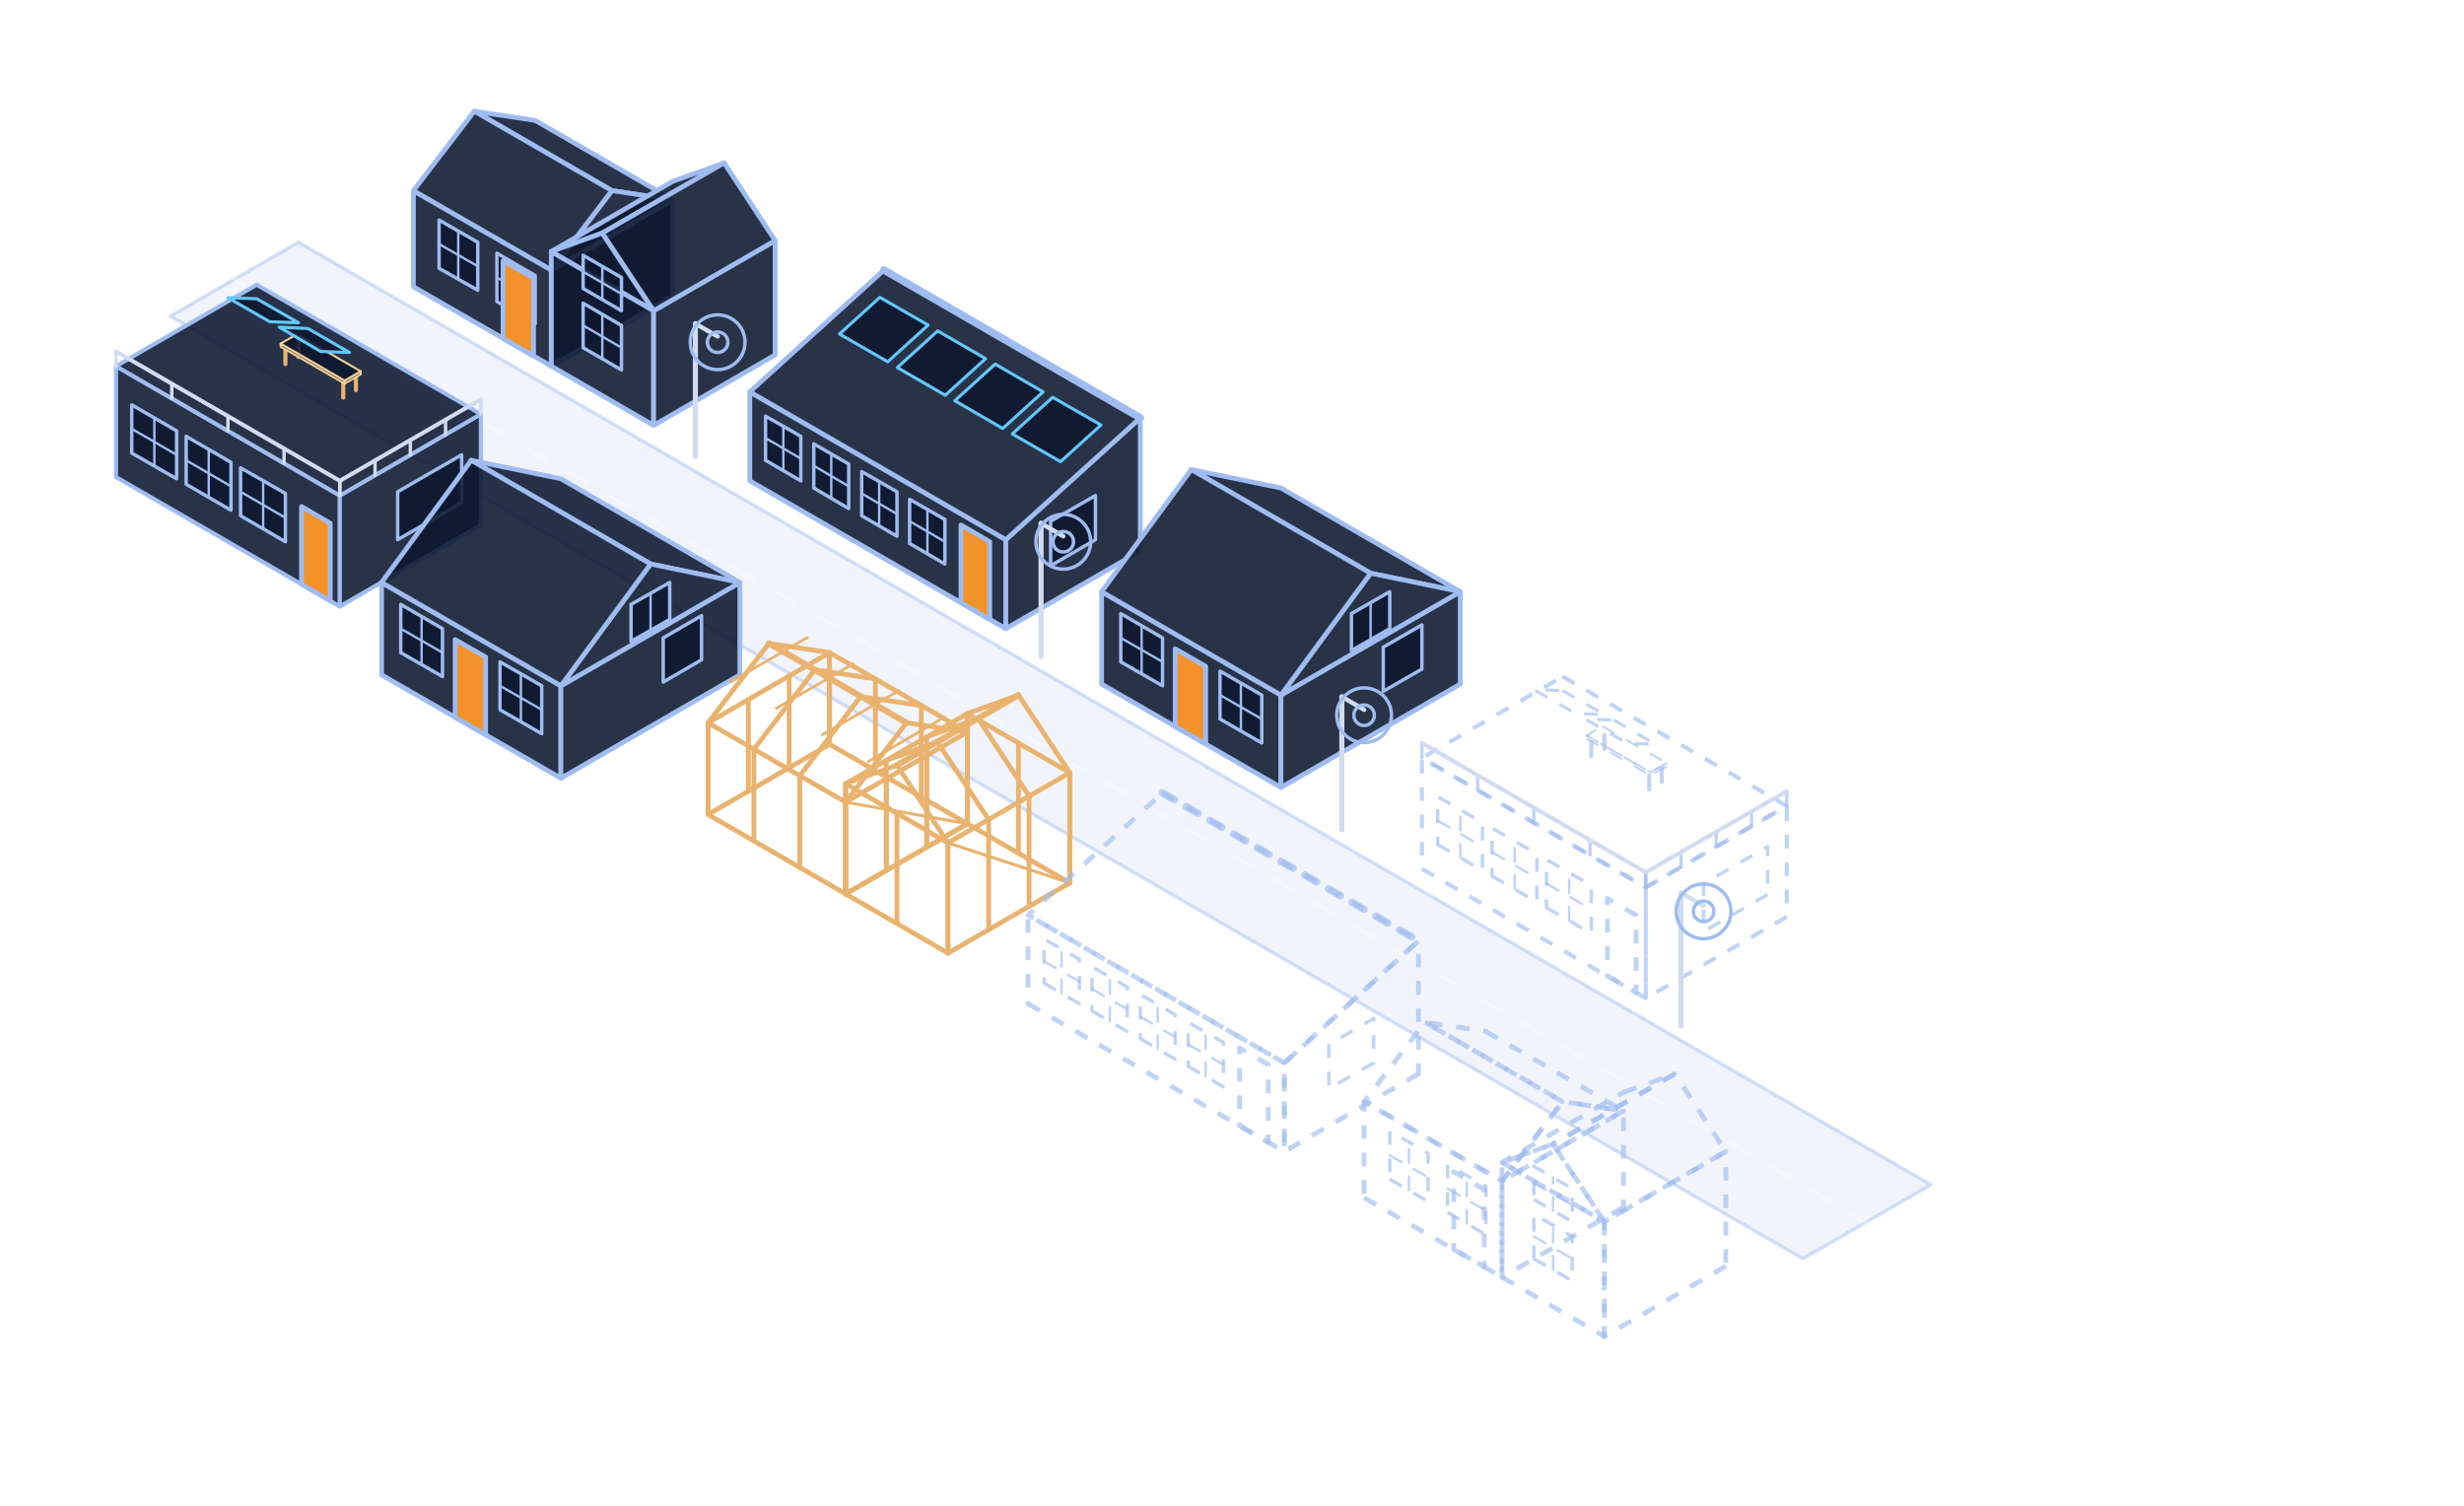
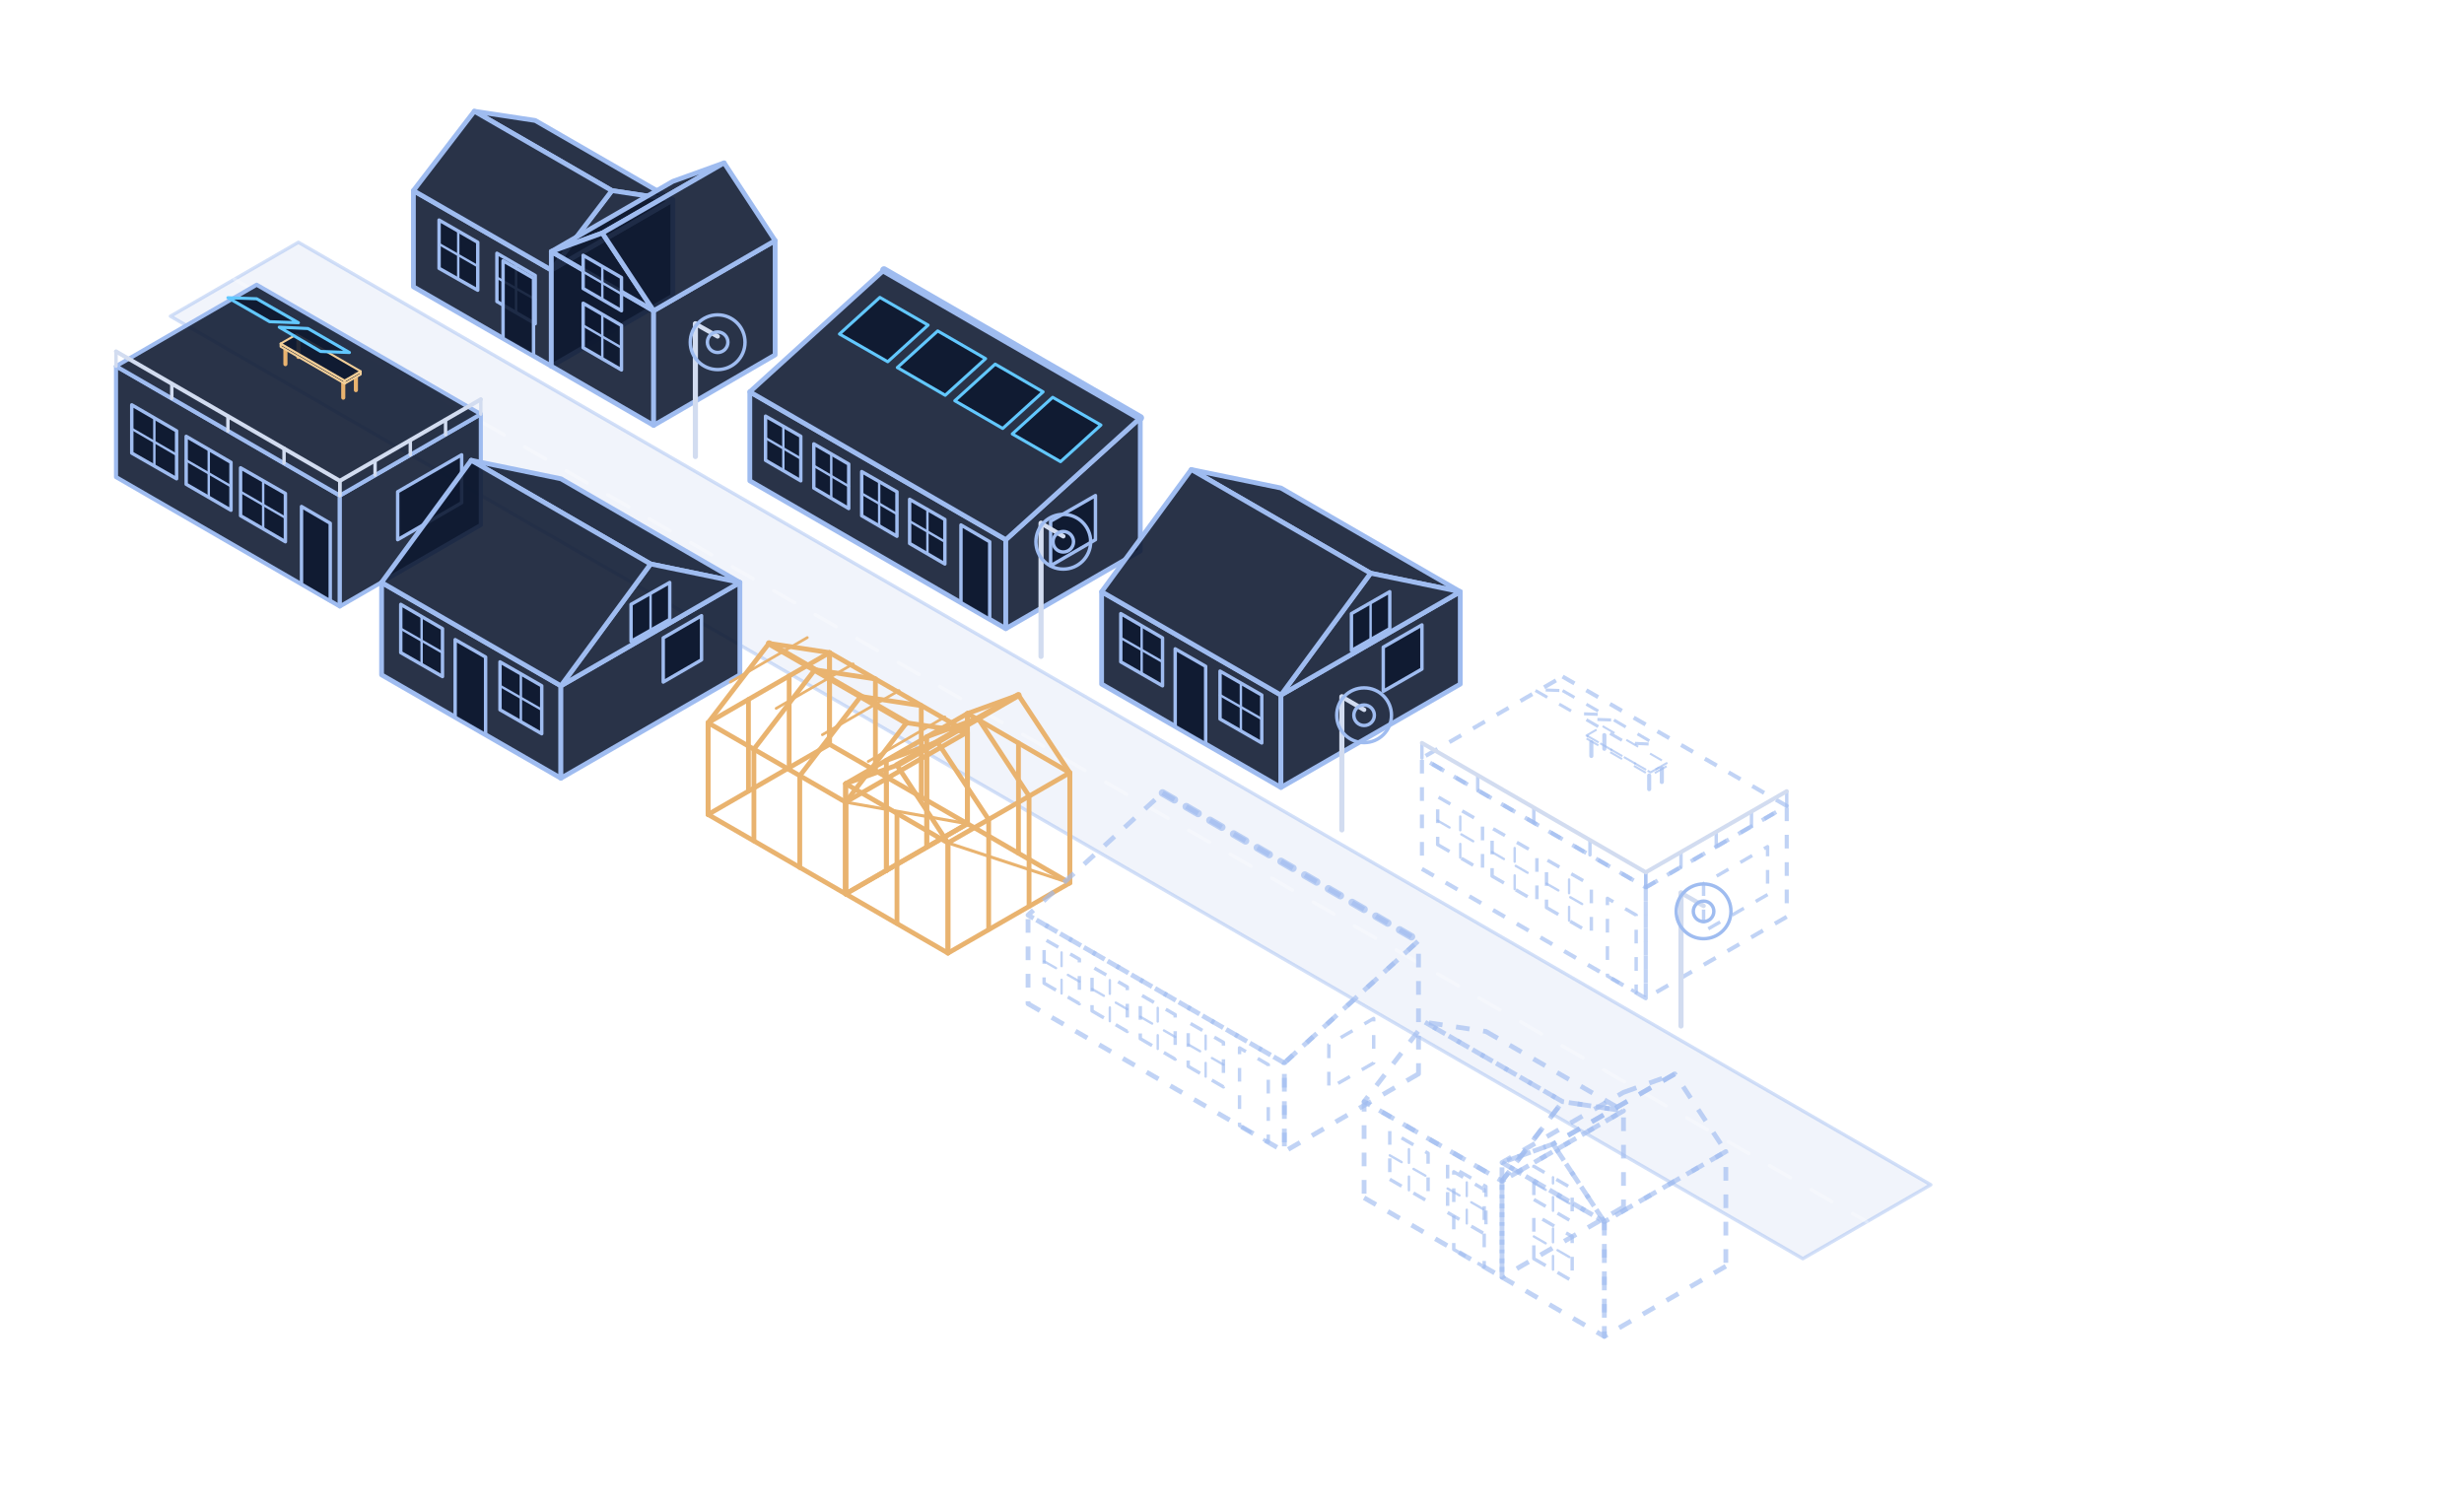
<svg xmlns="http://www.w3.org/2000/svg" width="720" height="440" viewBox="0 0 720 440">
  <polygon points="87.2,70.8 564.2,346.2 526.8,367.8 49.8,92.4" fill="rgba(111,147,214,.10)" stroke="rgba(159,188,240,.45)" stroke-width="1" stroke-linejoin="round" />
  <path d="M68.5,81.6 L545.5,357.0" fill="none" stroke="rgba(255,255,255,.3)" stroke-width="1" stroke-linecap="round" stroke-linejoin="round" stroke-dasharray="7 7" />
  <polygon points="156.4,35.2 196.6,58.4 178.8,55.7 138.6,32.5" fill="rgba(13,24,48,.88)" stroke="#9fbcf0" stroke-width="1.4" stroke-linejoin="round" />
  <polygon points="120.8,83.8 161.1,107.0 161.1,78.9 120.8,55.7" fill="rgba(13,24,48,.88)" stroke="#9fbcf0" stroke-width="1.4" stroke-linejoin="round" />
  <polygon points="196.6,86.5 161.1,107.0 161.1,78.9 196.6,58.4" fill="rgba(13,24,48,.88)" stroke="#9fbcf0" stroke-width="1.4" stroke-linejoin="round" />
  <polygon points="196.6,58.4 161.1,78.9 178.8,55.7" fill="rgba(13,24,48,.88)" stroke="#9fbcf0" stroke-width="1.4" stroke-linejoin="round" />
  <polygon points="138.6,32.5 178.8,55.7 161.1,78.9 120.8,55.7" fill="rgba(13,24,48,.88)" stroke="#9fbcf0" stroke-width="1.4" stroke-linejoin="round" />
  <polygon points="196.6,53.0 211.6,47.6 176.0,68.1 161.1,73.5" fill="rgba(13,24,48,.88)" stroke="#9fbcf0" stroke-width="1.4" stroke-linejoin="round" />
  <polygon points="161.1,107.0 191.0,124.3 191.0,90.8 161.1,73.5" fill="rgba(13,24,48,.88)" stroke="#9fbcf0" stroke-width="1.4" stroke-linejoin="round" />
  <polygon points="161.1,73.5 191.0,90.8 176.0,68.1" fill="rgba(13,24,48,.88)" stroke="#9fbcf0" stroke-width="1.4" stroke-linejoin="round" />
  <polygon points="226.5,103.7 191.0,124.3 191.0,90.8 226.5,70.3" fill="rgba(13,24,48,.88)" stroke="#9fbcf0" stroke-width="1.4" stroke-linejoin="round" />
  <polygon points="211.6,47.6 176.0,68.1 191.0,90.8 226.5,70.3" fill="rgba(13,24,48,.88)" stroke="#9fbcf0" stroke-width="1.4" stroke-linejoin="round" />
  <polygon points="128.3,78.4 139.6,84.8 139.6,70.8 128.3,64.3" fill="rgba(13,24,48,.88)" stroke="#9fbcf0" stroke-width="1" stroke-linejoin="round" />
  <line x1="133.9" y1="81.6" x2="133.9" y2="67.6" stroke="#9fbcf0" stroke-width="0.7" stroke-linecap="round" />
  <line x1="128.3" y1="71.3" x2="139.6" y2="77.8" stroke="#9fbcf0" stroke-width="0.7" stroke-linecap="round" />
  <polygon points="145.2,88.1 156.4,94.6 156.4,80.5 145.2,74.0" fill="rgba(13,24,48,.88)" stroke="#9fbcf0" stroke-width="1" stroke-linejoin="round" />
  <line x1="150.8" y1="91.3" x2="150.8" y2="77.3" stroke="#9fbcf0" stroke-width="0.7" stroke-linecap="round" />
  <line x1="145.2" y1="81.1" x2="156.4" y2="87.5" stroke="#9fbcf0" stroke-width="0.7" stroke-linecap="round" />
-   <polygon points="147.0,98.9 155.9,104.0 155.9,81.3 147.0,76.2" fill="#f29228" stroke="#9fbcf0" stroke-width="1.4" stroke-linejoin="round" />
+   <polygon points="147.0,98.9 155.9,104.0 155.9,81.3 147.0,76.2" fill="rgba(13,24,48,.88)" stroke="#9fbcf0" stroke-width="1" stroke-linejoin="round" />
  <polygon points="170.4,101.6 181.6,108.1 181.6,95.1 170.4,88.6" fill="rgba(13,24,48,.88)" stroke="#9fbcf0" stroke-width="1" stroke-linejoin="round" />
  <line x1="176.0" y1="104.8" x2="176.0" y2="91.9" stroke="#9fbcf0" stroke-width="0.7" stroke-linecap="round" />
  <line x1="170.4" y1="95.1" x2="181.6" y2="101.6" stroke="#9fbcf0" stroke-width="0.7" stroke-linecap="round" />
  <polygon points="170.4,84.3 181.6,90.8 181.6,81.1 170.4,74.6" fill="rgba(13,24,48,.88)" stroke="#9fbcf0" stroke-width="1" stroke-linejoin="round" />
  <line x1="176.0" y1="87.5" x2="176.0" y2="77.8" stroke="#9fbcf0" stroke-width="0.7" stroke-linecap="round" />
  <line x1="170.4" y1="79.4" x2="181.6" y2="85.9" stroke="#9fbcf0" stroke-width="0.7" stroke-linecap="round" />
  <line x1="203.2" y1="133.4" x2="203.2" y2="94.6" stroke="#d2dcf0" stroke-width="1.5" stroke-linecap="round" />
  <line x1="203.2" y1="94.6" x2="209.7" y2="98.3" stroke="#d2dcf0" stroke-width="1.3" stroke-linecap="round" />
  <circle cx="209.7" cy="100.0" r="3.0" fill="none" stroke="#9fbcf0" stroke-width="1" />
  <circle cx="209.7" cy="100.0" r="8.0" fill="none" stroke="#9fbcf0" stroke-width="1" />
  <polygon points="219.1,140.5 293.9,183.7 293.9,157.7 219.1,114.5" fill="rgba(13,24,48,.88)" stroke="#9fbcf0" stroke-width="1.4" stroke-linejoin="round" />
  <polygon points="333.2,161.0 293.9,183.7 293.9,157.7 333.2,122.1" fill="rgba(13,24,48,.88)" stroke="#9fbcf0" stroke-width="1.4" stroke-linejoin="round" />
  <polygon points="258.3,78.9 333.2,122.1 293.9,157.7 219.1,114.5" fill="rgba(13,24,48,.88)" stroke="#9fbcf0" stroke-width="1.4" stroke-linejoin="round" />
  <line x1="258.3" y1="78.9" x2="333.2" y2="122.1" stroke="#9fbcf0" stroke-width="2.2" stroke-linecap="round" />
  <polygon points="223.7,134.5 234.0,140.5 234.0,127.5 223.7,121.6" fill="rgba(13,24,48,.88)" stroke="#9fbcf0" stroke-width="1" stroke-linejoin="round" />
  <line x1="228.9" y1="137.5" x2="228.9" y2="124.5" stroke="#9fbcf0" stroke-width="0.7" stroke-linecap="round" />
  <line x1="223.7" y1="128.0" x2="234.0" y2="134.0" stroke="#9fbcf0" stroke-width="0.7" stroke-linecap="round" />
  <polygon points="237.8,142.6 248.0,148.6 248.0,135.6 237.8,129.7" fill="rgba(13,24,48,.88)" stroke="#9fbcf0" stroke-width="1" stroke-linejoin="round" />
  <line x1="242.9" y1="145.6" x2="242.9" y2="132.6" stroke="#9fbcf0" stroke-width="0.7" stroke-linecap="round" />
  <line x1="237.8" y1="136.1" x2="248.0" y2="142.1" stroke="#9fbcf0" stroke-width="0.7" stroke-linecap="round" />
  <polygon points="251.8,150.7 262.1,156.7 262.1,143.7 251.8,137.8" fill="rgba(13,24,48,.88)" stroke="#9fbcf0" stroke-width="1" stroke-linejoin="round" />
  <line x1="256.9" y1="153.7" x2="256.9" y2="140.7" stroke="#9fbcf0" stroke-width="0.7" stroke-linecap="round" />
  <line x1="251.8" y1="144.2" x2="262.1" y2="150.2" stroke="#9fbcf0" stroke-width="0.7" stroke-linecap="round" />
  <polygon points="265.8,158.8 276.1,164.8 276.1,151.8 265.8,145.9" fill="rgba(13,24,48,.88)" stroke="#9fbcf0" stroke-width="1" stroke-linejoin="round" />
  <line x1="271.0" y1="161.8" x2="271.0" y2="148.8" stroke="#9fbcf0" stroke-width="0.7" stroke-linecap="round" />
  <line x1="265.8" y1="152.3" x2="276.1" y2="158.3" stroke="#9fbcf0" stroke-width="0.7" stroke-linecap="round" />
-   <polygon points="280.8,176.1 289.2,181.0 289.2,158.3 280.8,153.4" fill="#f29228" stroke="#9fbcf0" stroke-width="1.4" stroke-linejoin="round" />
+   <polygon points="280.8,176.1 289.2,181.0 289.2,158.3 280.8,153.4" fill="rgba(13,24,48,.88)" stroke="#9fbcf0" stroke-width="1" stroke-linejoin="round" />
  <polygon points="320.1,157.7 307.0,165.3 307.0,152.3 320.1,144.8" fill="rgba(13,24,48,.88)" stroke="#9fbcf0" stroke-width="1" stroke-linejoin="round" />
  <polygon points="245.3,97.6 259.4,105.7 271.2,95.0 257.1,86.9" fill="rgba(13,24,48,.88)" stroke="#62c8ff" stroke-width="0.9" stroke-linejoin="round" />
  <polygon points="262.2,107.4 276.2,115.5 288.0,104.8 274.0,96.7" fill="rgba(13,24,48,.88)" stroke="#62c8ff" stroke-width="0.9" stroke-linejoin="round" />
  <polygon points="279.0,117.1 293.0,125.2 304.8,114.5 290.8,106.4" fill="rgba(13,24,48,.88)" stroke="#62c8ff" stroke-width="0.9" stroke-linejoin="round" />
  <polygon points="295.8,126.8 309.9,134.9 321.7,124.2 307.6,116.1" fill="rgba(13,24,48,.88)" stroke="#62c8ff" stroke-width="0.9" stroke-linejoin="round" />
  <line x1="304.2" y1="191.8" x2="304.2" y2="152.9" stroke="#d2dcf0" stroke-width="1.5" stroke-linecap="round" />
  <line x1="304.2" y1="152.9" x2="310.7" y2="156.7" stroke="#d2dcf0" stroke-width="1.3" stroke-linecap="round" />
  <circle cx="310.7" cy="158.3" r="3.0" fill="none" stroke="#9fbcf0" stroke-width="1" />
  <circle cx="310.7" cy="158.3" r="8.0" fill="none" stroke="#9fbcf0" stroke-width="1" />
  <polygon points="374.3,142.6 426.7,172.9 400.5,167.5 348.1,137.2" fill="rgba(13,24,48,.88)" stroke="#9fbcf0" stroke-width="1.4" stroke-linejoin="round" />
  <polygon points="321.9,199.9 374.3,230.1 374.3,203.1 321.9,172.9" fill="rgba(13,24,48,.88)" stroke="#9fbcf0" stroke-width="1.4" stroke-linejoin="round" />
  <polygon points="426.7,199.9 374.3,230.1 374.3,203.1 426.7,172.9" fill="rgba(13,24,48,.88)" stroke="#9fbcf0" stroke-width="1.4" stroke-linejoin="round" />
  <polygon points="426.7,172.9 374.3,203.1 400.5,167.5" fill="rgba(13,24,48,.88)" stroke="#9fbcf0" stroke-width="1.4" stroke-linejoin="round" />
  <polygon points="348.1,137.2 400.5,167.5 374.3,203.1 321.9,172.9" fill="rgba(13,24,48,.88)" stroke="#9fbcf0" stroke-width="1.4" stroke-linejoin="round" />
  <polygon points="327.5,193.4 339.7,200.4 339.7,186.4 327.5,179.3" fill="rgba(13,24,48,.88)" stroke="#9fbcf0" stroke-width="1" stroke-linejoin="round" />
  <line x1="333.6" y1="196.9" x2="333.6" y2="182.9" stroke="#9fbcf0" stroke-width="0.7" stroke-linecap="round" />
  <line x1="327.5" y1="186.4" x2="339.7" y2="193.4" stroke="#9fbcf0" stroke-width="0.7" stroke-linecap="round" />
  <polygon points="356.5,210.1 368.7,217.1 368.7,203.1 356.5,196.1" fill="rgba(13,24,48,.88)" stroke="#9fbcf0" stroke-width="1" stroke-linejoin="round" />
  <line x1="362.6" y1="213.6" x2="362.6" y2="199.6" stroke="#9fbcf0" stroke-width="0.7" stroke-linecap="round" />
  <line x1="356.5" y1="203.1" x2="368.7" y2="210.1" stroke="#9fbcf0" stroke-width="0.7" stroke-linecap="round" />
-   <polygon points="343.4,212.3 352.3,217.4 352.3,194.7 343.4,189.6" fill="#f29228" stroke="#9fbcf0" stroke-width="1.4" stroke-linejoin="round" />
+   <polygon points="343.4,212.3 352.3,217.4 352.3,194.7 343.4,189.6" fill="rgba(13,24,48,.88)" stroke="#9fbcf0" stroke-width="1" stroke-linejoin="round" />
  <polygon points="415.5,195.5 404.2,202.0 404.2,189.1 415.5,182.6" fill="rgba(13,24,48,.88)" stroke="#9fbcf0" stroke-width="1" stroke-linejoin="round" />
  <polygon points="406.1,183.7 394.9,190.1 394.9,179.3 406.1,172.9" fill="rgba(13,24,48,.88)" stroke="#9fbcf0" stroke-width="1" stroke-linejoin="round" />
  <line x1="400.5" y1="186.9" x2="400.5" y2="176.1" stroke="#9fbcf0" stroke-width="0.7" stroke-linecap="round" />
  <line x1="392.1" y1="242.5" x2="392.1" y2="203.6" stroke="#d2dcf0" stroke-width="1.5" stroke-linecap="round" />
  <line x1="392.1" y1="203.6" x2="398.6" y2="207.4" stroke="#d2dcf0" stroke-width="1.3" stroke-linecap="round" />
  <circle cx="398.6" cy="209.0" r="3.0" fill="none" stroke="#9fbcf0" stroke-width="1" />
  <circle cx="398.6" cy="209.0" r="8.0" fill="none" stroke="#9fbcf0" stroke-width="1" />
  <polygon points="415.5,253.9 480.9,291.7 480.9,259.3 415.5,221.5" fill="none" stroke="#9fbcf0" stroke-width="1.2" stroke-linejoin="round" stroke-dasharray="4 4" opacity=".65" />
  <polygon points="522.1,267.9 480.9,291.7 480.9,259.3 522.1,235.5" fill="none" stroke="#9fbcf0" stroke-width="1.2" stroke-linejoin="round" stroke-dasharray="4 4" opacity=".65" />
  <polygon points="456.6,197.7 522.1,235.5 480.9,259.3 415.5,221.5" fill="none" stroke="#9fbcf0" stroke-width="1.2" stroke-linejoin="round" stroke-dasharray="4 4" opacity=".65" />
  <line x1="415.5" y1="221.5" x2="415.5" y2="217.1" stroke="#9fbcf0" stroke-width="1" stroke-linecap="round" stroke-dasharray="4 4" opacity=".65" />
  <line x1="522.1" y1="235.5" x2="522.1" y2="231.2" stroke="#9fbcf0" stroke-width="1" stroke-linecap="round" stroke-dasharray="4 4" opacity=".65" />
  <line x1="431.8" y1="230.9" x2="431.8" y2="226.6" stroke="#9fbcf0" stroke-width="1" stroke-linecap="round" stroke-dasharray="4 4" opacity=".65" />
  <line x1="511.8" y1="241.4" x2="511.8" y2="237.1" stroke="#9fbcf0" stroke-width="1" stroke-linecap="round" stroke-dasharray="4 4" opacity=".65" />
  <line x1="448.2" y1="240.4" x2="448.2" y2="236.0" stroke="#9fbcf0" stroke-width="1" stroke-linecap="round" stroke-dasharray="4 4" opacity=".65" />
  <line x1="501.5" y1="247.4" x2="501.5" y2="243.1" stroke="#9fbcf0" stroke-width="1" stroke-linecap="round" stroke-dasharray="4 4" opacity=".65" />
  <line x1="464.6" y1="249.8" x2="464.6" y2="245.5" stroke="#9fbcf0" stroke-width="1" stroke-linecap="round" stroke-dasharray="4 4" opacity=".65" />
  <line x1="491.2" y1="253.3" x2="491.2" y2="249.0" stroke="#9fbcf0" stroke-width="1" stroke-linecap="round" stroke-dasharray="4 4" opacity=".65" />
  <line x1="480.9" y1="259.3" x2="480.9" y2="254.9" stroke="#9fbcf0" stroke-width="1" stroke-linecap="round" stroke-dasharray="4 4" opacity=".65" />
  <line x1="480.9" y1="259.3" x2="480.9" y2="254.9" stroke="#9fbcf0" stroke-width="1" stroke-linecap="round" stroke-dasharray="4 4" opacity=".65" />
  <path d="M415.5,217.1 L480.9,254.9 L522.1,231.2" fill="none" stroke="#d2dcf0" stroke-width="1.2" stroke-linecap="round" stroke-linejoin="round" />
  <polygon points="420.1,246.8 433.2,254.4 433.2,240.4 420.1,232.8" fill="none" stroke="#9fbcf0" stroke-width="1" stroke-linejoin="round" stroke-dasharray="4 4" opacity=".65" />
  <line x1="426.7" y1="250.6" x2="426.7" y2="236.6" stroke="#9fbcf0" stroke-width="0.7" stroke-linecap="round" stroke-dasharray="4 4" opacity=".65" />
  <line x1="420.1" y1="239.8" x2="433.2" y2="247.4" stroke="#9fbcf0" stroke-width="0.7" stroke-linecap="round" stroke-dasharray="4 4" opacity=".65" />
  <polygon points="436.0,256.0 449.1,263.6 449.1,249.5 436.0,242.0" fill="none" stroke="#9fbcf0" stroke-width="1" stroke-linejoin="round" stroke-dasharray="4 4" opacity=".65" />
  <line x1="442.6" y1="259.8" x2="442.6" y2="245.8" stroke="#9fbcf0" stroke-width="0.7" stroke-linecap="round" stroke-dasharray="4 4" opacity=".65" />
  <line x1="436.0" y1="249.0" x2="449.1" y2="256.6" stroke="#9fbcf0" stroke-width="0.7" stroke-linecap="round" stroke-dasharray="4 4" opacity=".65" />
  <polygon points="451.9,265.2 465.0,272.8 465.0,258.7 451.9,251.2" fill="none" stroke="#9fbcf0" stroke-width="1" stroke-linejoin="round" stroke-dasharray="4 4" opacity=".65" />
  <line x1="458.5" y1="269.0" x2="458.5" y2="254.9" stroke="#9fbcf0" stroke-width="0.7" stroke-linecap="round" stroke-dasharray="4 4" opacity=".65" />
  <line x1="451.9" y1="258.2" x2="465.0" y2="265.7" stroke="#9fbcf0" stroke-width="0.7" stroke-linecap="round" stroke-dasharray="4 4" opacity=".65" />
-   <polygon points="469.7,285.2 478.1,290.0 478.1,267.4 469.7,262.5" fill="none" stroke="#9fbcf0" stroke-width="1.4" stroke-linejoin="round" stroke-dasharray="4 4" opacity=".65" />
+   <polygon points="469.7,285.2 478.1,290.0 478.1,267.4 469.7,262.5" fill="none" stroke="#9fbcf0" stroke-width="1" stroke-linejoin="round" stroke-dasharray="4 4" opacity=".65" />
  <polygon points="516.5,261.4 497.8,272.2 497.8,258.2 516.5,247.4" fill="none" stroke="#9fbcf0" stroke-width="1" stroke-linejoin="round" stroke-dasharray="4 4" opacity=".65" />
  <line x1="468.8" y1="218.8" x2="468.8" y2="213.9" stroke="#9fbcf0" stroke-width="1.2" stroke-linecap="round" stroke-dasharray="4 4" opacity=".65" />
  <line x1="465.0" y1="220.9" x2="465.0" y2="216.1" stroke="#9fbcf0" stroke-width="1.2" stroke-linecap="round" stroke-dasharray="4 4" opacity=".65" />
  <line x1="485.6" y1="228.5" x2="485.6" y2="223.6" stroke="#9fbcf0" stroke-width="1.2" stroke-linecap="round" stroke-dasharray="4 4" opacity=".65" />
  <line x1="481.9" y1="230.6" x2="481.9" y2="225.8" stroke="#9fbcf0" stroke-width="1.2" stroke-linecap="round" stroke-dasharray="4 4" opacity=".65" />
  <polygon points="463.6,215.8 482.3,226.6 482.3,225.7 463.6,214.9" fill="none" stroke="#9fbcf0" stroke-width="0.6" stroke-linejoin="round" stroke-dasharray="4 4" opacity=".65" />
  <polygon points="487.0,223.9 482.3,226.6 482.3,225.7 487.0,223.0" fill="none" stroke="#9fbcf0" stroke-width="0.6" stroke-linejoin="round" stroke-dasharray="4 4" opacity=".65" />
  <polygon points="468.3,212.2 487.0,223.0 482.3,225.7 463.6,214.9" fill="none" stroke="#9fbcf0" stroke-width="0.6" stroke-linejoin="round" stroke-dasharray="4 4" opacity=".65" />
  <polygon points="456.6,201.8 468.8,208.8 460.4,208.5 448.2,201.5" fill="none" stroke="#9fbcf0" stroke-width="0.9" stroke-linejoin="round" stroke-dasharray="4 4" opacity=".65" />
  <polygon points="471.6,210.4 483.7,217.5 475.3,217.1 463.2,210.1" fill="none" stroke="#9fbcf0" stroke-width="0.9" stroke-linejoin="round" stroke-dasharray="4 4" opacity=".65" />
  <line x1="491.2" y1="299.8" x2="491.2" y2="260.9" stroke="#d2dcf0" stroke-width="1.5" stroke-linecap="round" />
  <line x1="491.2" y1="260.9" x2="497.8" y2="264.7" stroke="#d2dcf0" stroke-width="1.3" stroke-linecap="round" />
  <circle cx="497.8" cy="266.3" r="3.0" fill="none" stroke="#9fbcf0" stroke-width="1" />
  <circle cx="497.8" cy="266.3" r="8.0" fill="none" stroke="#9fbcf0" stroke-width="1" />
  <polygon points="33.9,139.4 99.3,177.2 99.3,144.8 33.9,107.0" fill="rgba(13,24,48,.88)" stroke="#9fbcf0" stroke-width="1.2" stroke-linejoin="round" />
  <polygon points="140.5,153.4 99.3,177.2 99.3,144.8 140.5,121.0" fill="rgba(13,24,48,.88)" stroke="#9fbcf0" stroke-width="1.2" stroke-linejoin="round" />
  <polygon points="75.0,83.2 140.5,121.0 99.3,144.8 33.9,107.0" fill="rgba(13,24,48,.88)" stroke="#9fbcf0" stroke-width="1.2" stroke-linejoin="round" />
  <line x1="33.9" y1="107.0" x2="33.9" y2="102.7" stroke="#d2dcf0" stroke-width="1" stroke-linecap="round" />
  <line x1="140.5" y1="121.0" x2="140.5" y2="116.7" stroke="#d2dcf0" stroke-width="1" stroke-linecap="round" />
  <line x1="50.2" y1="116.4" x2="50.2" y2="112.1" stroke="#d2dcf0" stroke-width="1" stroke-linecap="round" />
  <line x1="130.2" y1="127.0" x2="130.2" y2="122.6" stroke="#d2dcf0" stroke-width="1" stroke-linecap="round" />
  <line x1="66.6" y1="125.9" x2="66.6" y2="121.6" stroke="#d2dcf0" stroke-width="1" stroke-linecap="round" />
  <line x1="119.9" y1="132.9" x2="119.9" y2="128.6" stroke="#d2dcf0" stroke-width="1" stroke-linecap="round" />
  <line x1="83.0" y1="135.3" x2="83.0" y2="131.0" stroke="#d2dcf0" stroke-width="1" stroke-linecap="round" />
  <line x1="109.6" y1="138.8" x2="109.6" y2="134.5" stroke="#d2dcf0" stroke-width="1" stroke-linecap="round" />
  <line x1="99.3" y1="144.8" x2="99.3" y2="140.5" stroke="#d2dcf0" stroke-width="1" stroke-linecap="round" />
  <line x1="99.3" y1="144.8" x2="99.3" y2="140.5" stroke="#d2dcf0" stroke-width="1" stroke-linecap="round" />
  <path d="M33.9,102.7 L99.3,140.5 L140.5,116.7" fill="none" stroke="#d2dcf0" stroke-width="1.2" stroke-linecap="round" stroke-linejoin="round" />
  <polygon points="38.5,132.4 51.6,139.9 51.6,125.9 38.5,118.3" fill="rgba(13,24,48,.88)" stroke="#9fbcf0" stroke-width="1" stroke-linejoin="round" />
  <line x1="45.1" y1="136.1" x2="45.1" y2="122.1" stroke="#9fbcf0" stroke-width="0.7" stroke-linecap="round" />
  <line x1="38.5" y1="125.3" x2="51.6" y2="132.9" stroke="#9fbcf0" stroke-width="0.7" stroke-linecap="round" />
  <polygon points="54.4,141.5 67.5,149.1 67.5,135.1 54.4,127.5" fill="rgba(13,24,48,.88)" stroke="#9fbcf0" stroke-width="1" stroke-linejoin="round" />
  <line x1="61.0" y1="145.3" x2="61.0" y2="131.3" stroke="#9fbcf0" stroke-width="0.7" stroke-linecap="round" />
  <line x1="54.4" y1="134.5" x2="67.5" y2="142.1" stroke="#9fbcf0" stroke-width="0.7" stroke-linecap="round" />
  <polygon points="70.3,150.7 83.4,158.3 83.4,144.2 70.3,136.7" fill="rgba(13,24,48,.88)" stroke="#9fbcf0" stroke-width="1" stroke-linejoin="round" />
  <line x1="76.9" y1="154.5" x2="76.9" y2="140.5" stroke="#9fbcf0" stroke-width="0.7" stroke-linecap="round" />
  <line x1="70.3" y1="143.7" x2="83.4" y2="151.3" stroke="#9fbcf0" stroke-width="0.7" stroke-linecap="round" />
-   <polygon points="88.1,170.7 96.5,175.6 96.5,152.9 88.1,148.0" fill="#f29228" stroke="#9fbcf0" stroke-width="1.4" stroke-linejoin="round" />
+   <polygon points="88.1,170.7 96.5,175.6 96.5,152.9 88.1,148.0" fill="rgba(13,24,48,.88)" stroke="#9fbcf0" stroke-width="1" stroke-linejoin="round" />
  <polygon points="134.9,146.9 116.2,157.7 116.2,143.7 134.9,132.9" fill="rgba(13,24,48,.88)" stroke="#9fbcf0" stroke-width="1" stroke-linejoin="round" />
  <line x1="87.2" y1="104.3" x2="87.2" y2="99.4" stroke="#e9b36f" stroke-width="1.2" stroke-linecap="round" />
  <line x1="83.4" y1="106.4" x2="83.4" y2="101.6" stroke="#e9b36f" stroke-width="1.2" stroke-linecap="round" />
  <line x1="104.0" y1="114.0" x2="104.0" y2="109.1" stroke="#e9b36f" stroke-width="1.2" stroke-linecap="round" />
  <line x1="100.3" y1="116.2" x2="100.3" y2="111.3" stroke="#e9b36f" stroke-width="1.2" stroke-linecap="round" />
  <polygon points="82.0,101.3 100.7,112.1 100.7,111.2 82.0,100.4" fill="rgba(13,24,48,.88)" stroke="#f3cf98" stroke-width="0.6" stroke-linejoin="round" />
  <polygon points="105.4,109.4 100.7,112.1 100.7,111.2 105.4,108.5" fill="rgba(13,24,48,.88)" stroke="#f3cf98" stroke-width="0.6" stroke-linejoin="round" />
  <polygon points="86.7,97.7 105.4,108.5 100.7,111.2 82.0,100.4" fill="rgba(13,24,48,.88)" stroke="#f3cf98" stroke-width="0.6" stroke-linejoin="round" />
  <polygon points="75.0,87.3 87.2,94.3 78.8,94.0 66.6,87.0" fill="rgba(13,24,48,.88)" stroke="#62c8ff" stroke-width="0.9" stroke-linejoin="round" />
  <polygon points="90.0,96.0 102.1,103.0 93.7,102.7 81.6,95.6" fill="rgba(13,24,48,.88)" stroke="#62c8ff" stroke-width="0.9" stroke-linejoin="round" />
  <polygon points="163.9,139.9 216.2,170.2 190.1,164.8 137.7,134.5" fill="rgba(13,24,48,.88)" stroke="#9fbcf0" stroke-width="1.4" stroke-linejoin="round" />
  <polygon points="111.5,197.2 163.9,227.4 163.9,200.4 111.5,170.2" fill="rgba(13,24,48,.88)" stroke="#9fbcf0" stroke-width="1.4" stroke-linejoin="round" />
  <polygon points="216.2,197.2 163.9,227.4 163.9,200.4 216.2,170.2" fill="rgba(13,24,48,.88)" stroke="#9fbcf0" stroke-width="1.4" stroke-linejoin="round" />
  <polygon points="216.2,170.2 163.9,200.4 190.1,164.8" fill="rgba(13,24,48,.88)" stroke="#9fbcf0" stroke-width="1.4" stroke-linejoin="round" />
  <polygon points="137.7,134.5 190.1,164.8 163.9,200.4 111.5,170.2" fill="rgba(13,24,48,.88)" stroke="#9fbcf0" stroke-width="1.4" stroke-linejoin="round" />
  <polygon points="117.1,190.7 129.3,197.7 129.3,183.7 117.1,176.6" fill="rgba(13,24,48,.88)" stroke="#9fbcf0" stroke-width="1" stroke-linejoin="round" />
  <line x1="123.2" y1="194.2" x2="123.2" y2="180.1" stroke="#9fbcf0" stroke-width="0.7" stroke-linecap="round" />
  <line x1="117.1" y1="183.7" x2="129.3" y2="190.7" stroke="#9fbcf0" stroke-width="0.7" stroke-linecap="round" />
  <polygon points="146.1,207.4 158.3,214.4 158.3,200.4 146.1,193.4" fill="rgba(13,24,48,.88)" stroke="#9fbcf0" stroke-width="1" stroke-linejoin="round" />
  <line x1="152.2" y1="210.9" x2="152.2" y2="196.9" stroke="#9fbcf0" stroke-width="0.7" stroke-linecap="round" />
  <line x1="146.1" y1="200.4" x2="158.3" y2="207.4" stroke="#9fbcf0" stroke-width="0.7" stroke-linecap="round" />
-   <polygon points="133.0,209.6 141.9,214.7 141.9,192.0 133.0,186.9" fill="#f29228" stroke="#9fbcf0" stroke-width="1.4" stroke-linejoin="round" />
+   <polygon points="133.0,209.6 141.9,214.7 141.9,192.0 133.0,186.9" fill="rgba(13,24,48,.88)" stroke="#9fbcf0" stroke-width="1" stroke-linejoin="round" />
  <polygon points="205.0,192.8 193.8,199.3 193.8,186.4 205.0,179.9" fill="rgba(13,24,48,.88)" stroke="#9fbcf0" stroke-width="1" stroke-linejoin="round" />
  <polygon points="195.7,181.0 184.4,187.4 184.4,176.6 195.7,170.2" fill="rgba(13,24,48,.88)" stroke="#9fbcf0" stroke-width="1" stroke-linejoin="round" />
  <line x1="190.1" y1="184.2" x2="190.1" y2="173.4" stroke="#9fbcf0" stroke-width="0.7" stroke-linecap="round" />
  <path d="M242.4,217.5 L282.7,240.7 L247.1,261.2 L206.9,238.0 Z" fill="none" stroke="#e9b36f" stroke-width="1.4" stroke-linecap="round" stroke-linejoin="round" />
  <path d="M242.4,190.7 L282.7,213.9 L247.1,234.4 L206.9,211.2 Z" fill="none" stroke="#e9b36f" stroke-width="1.4" stroke-linecap="round" stroke-linejoin="round" />
  <line x1="242.4" y1="217.5" x2="242.4" y2="190.7" stroke="#e9b36f" stroke-width="1.4" stroke-linecap="round" />
  <line x1="206.9" y1="238.0" x2="206.9" y2="211.2" stroke="#e9b36f" stroke-width="1.4" stroke-linecap="round" />
  <line x1="255.8" y1="225.2" x2="255.8" y2="198.4" stroke="#e9b36f" stroke-width="1.4" stroke-linecap="round" />
  <line x1="220.3" y1="245.7" x2="220.3" y2="218.9" stroke="#e9b36f" stroke-width="1.4" stroke-linecap="round" />
  <line x1="269.2" y1="232.9" x2="269.2" y2="206.2" stroke="#e9b36f" stroke-width="1.4" stroke-linecap="round" />
  <line x1="233.7" y1="253.5" x2="233.7" y2="226.7" stroke="#e9b36f" stroke-width="1.4" stroke-linecap="round" />
  <line x1="282.7" y1="240.7" x2="282.7" y2="213.9" stroke="#e9b36f" stroke-width="1.4" stroke-linecap="round" />
  <line x1="247.1" y1="261.2" x2="247.1" y2="234.4" stroke="#e9b36f" stroke-width="1.4" stroke-linecap="round" />
  <line x1="242.4" y1="217.5" x2="242.4" y2="190.7" stroke="#e9b36f" stroke-width="1.4" stroke-linecap="round" />
  <line x1="282.7" y1="240.7" x2="282.7" y2="213.9" stroke="#e9b36f" stroke-width="1.4" stroke-linecap="round" />
  <line x1="230.6" y1="224.3" x2="230.6" y2="197.5" stroke="#e9b36f" stroke-width="1.4" stroke-linecap="round" />
  <line x1="270.8" y1="247.5" x2="270.8" y2="220.7" stroke="#e9b36f" stroke-width="1.4" stroke-linecap="round" />
  <line x1="218.7" y1="231.1" x2="218.7" y2="204.4" stroke="#e9b36f" stroke-width="1.4" stroke-linecap="round" />
  <line x1="259.0" y1="254.4" x2="259.0" y2="227.6" stroke="#e9b36f" stroke-width="1.4" stroke-linecap="round" />
  <line x1="206.9" y1="238.0" x2="206.9" y2="211.2" stroke="#e9b36f" stroke-width="1.4" stroke-linecap="round" />
  <line x1="247.1" y1="261.2" x2="247.1" y2="234.4" stroke="#e9b36f" stroke-width="1.4" stroke-linecap="round" />
  <line x1="282.7" y1="240.7" x2="247.1" y2="234.4" stroke="#e9b36f" stroke-width="0.9" stroke-linecap="round" />
  <path d="M242.4,190.7 L224.7,188.0 L206.9,211.2" fill="none" stroke="#e9b36f" stroke-width="1.4" stroke-linecap="round" stroke-linejoin="round" />
  <line x1="235.9" y1="186.3" x2="213.4" y2="199.3" stroke="#e9b36f" stroke-width="0.8" stroke-linecap="round" />
  <path d="M255.8,198.4 L238.1,195.7 L220.3,218.9" fill="none" stroke="#e9b36f" stroke-width="1.4" stroke-linecap="round" stroke-linejoin="round" />
  <line x1="249.3" y1="194.0" x2="226.8" y2="207.0" stroke="#e9b36f" stroke-width="0.8" stroke-linecap="round" />
  <path d="M269.2,206.2 L251.5,203.5 L233.7,226.7" fill="none" stroke="#e9b36f" stroke-width="1.4" stroke-linecap="round" stroke-linejoin="round" />
  <line x1="262.7" y1="201.8" x2="240.3" y2="214.7" stroke="#e9b36f" stroke-width="0.8" stroke-linecap="round" />
  <path d="M282.7,213.9 L264.9,211.2 L247.1,234.4" fill="none" stroke="#e9b36f" stroke-width="1.4" stroke-linecap="round" stroke-linejoin="round" />
  <line x1="276.1" y1="209.5" x2="253.7" y2="222.5" stroke="#e9b36f" stroke-width="0.8" stroke-linecap="round" />
  <line x1="224.7" y1="188.0" x2="264.9" y2="211.2" stroke="#e9b36f" stroke-width="1.8" stroke-linecap="round" />
  <path d="M282.7,240.7 L312.6,258.0 L277.0,278.5 L247.1,261.2 Z" fill="none" stroke="#e9b36f" stroke-width="1.4" stroke-linecap="round" stroke-linejoin="round" />
  <path d="M282.7,208.5 L312.6,225.8 L277.0,246.3 L247.1,229.0 Z" fill="none" stroke="#e9b36f" stroke-width="1.4" stroke-linecap="round" stroke-linejoin="round" />
  <line x1="282.7" y1="240.7" x2="282.7" y2="208.5" stroke="#e9b36f" stroke-width="1.4" stroke-linecap="round" />
  <line x1="247.1" y1="261.2" x2="247.1" y2="229.0" stroke="#e9b36f" stroke-width="1.4" stroke-linecap="round" />
  <line x1="297.6" y1="249.3" x2="297.6" y2="217.1" stroke="#e9b36f" stroke-width="1.4" stroke-linecap="round" />
  <line x1="262.1" y1="269.8" x2="262.1" y2="237.7" stroke="#e9b36f" stroke-width="1.4" stroke-linecap="round" />
  <line x1="312.6" y1="258.0" x2="312.6" y2="225.8" stroke="#e9b36f" stroke-width="1.4" stroke-linecap="round" />
  <line x1="277.0" y1="278.5" x2="277.0" y2="246.3" stroke="#e9b36f" stroke-width="1.4" stroke-linecap="round" />
  <line x1="282.7" y1="240.7" x2="282.7" y2="208.5" stroke="#e9b36f" stroke-width="1.4" stroke-linecap="round" />
  <line x1="312.6" y1="258.0" x2="312.6" y2="225.8" stroke="#e9b36f" stroke-width="1.4" stroke-linecap="round" />
  <line x1="270.8" y1="247.5" x2="270.8" y2="215.3" stroke="#e9b36f" stroke-width="1.4" stroke-linecap="round" />
  <line x1="300.7" y1="264.8" x2="300.7" y2="232.6" stroke="#e9b36f" stroke-width="1.4" stroke-linecap="round" />
  <line x1="259.0" y1="254.4" x2="259.0" y2="222.2" stroke="#e9b36f" stroke-width="1.4" stroke-linecap="round" />
  <line x1="288.9" y1="271.6" x2="288.9" y2="239.5" stroke="#e9b36f" stroke-width="1.4" stroke-linecap="round" />
  <line x1="247.1" y1="261.2" x2="247.1" y2="229.0" stroke="#e9b36f" stroke-width="1.4" stroke-linecap="round" />
  <line x1="277.0" y1="278.5" x2="277.0" y2="246.3" stroke="#e9b36f" stroke-width="1.4" stroke-linecap="round" />
  <line x1="312.6" y1="258.0" x2="277.0" y2="246.3" stroke="#e9b36f" stroke-width="0.9" stroke-linecap="round" />
  <path d="M282.7,208.5 L297.6,203.1 L312.6,225.8" fill="none" stroke="#e9b36f" stroke-width="1.4" stroke-linecap="round" stroke-linejoin="round" />
  <path d="M270.8,215.3 L285.8,209.9 L300.7,232.6" fill="none" stroke="#e9b36f" stroke-width="1.4" stroke-linecap="round" stroke-linejoin="round" />
  <path d="M259.0,222.2 L273.9,216.8 L288.9,239.5" fill="none" stroke="#e9b36f" stroke-width="1.4" stroke-linecap="round" stroke-linejoin="round" />
  <path d="M247.1,229.0 L262.1,223.6 L277.0,246.3" fill="none" stroke="#e9b36f" stroke-width="1.4" stroke-linecap="round" stroke-linejoin="round" />
  <line x1="297.6" y1="203.1" x2="262.1" y2="223.6" stroke="#e9b36f" stroke-width="1.8" stroke-linecap="round" />
  <polygon points="300.4,293.3 375.3,336.5 375.3,310.6 300.4,267.4" fill="none" stroke="#9fbcf0" stroke-width="1.4" stroke-linejoin="round" stroke-dasharray="4 4" opacity=".65" />
  <polygon points="414.5,313.8 375.3,336.5 375.3,310.6 414.5,274.9" fill="none" stroke="#9fbcf0" stroke-width="1.4" stroke-linejoin="round" stroke-dasharray="4 4" opacity=".65" />
  <polygon points="339.7,231.7 414.5,274.9 375.3,310.6 300.4,267.4" fill="none" stroke="#9fbcf0" stroke-width="1.4" stroke-linejoin="round" stroke-dasharray="4 4" opacity=".65" />
  <line x1="339.7" y1="231.7" x2="414.5" y2="274.9" stroke="#9fbcf0" stroke-width="2.2" stroke-linecap="round" stroke-dasharray="4 4" opacity=".65" />
  <polygon points="305.1,287.3 315.4,293.3 315.4,280.3 305.1,274.4" fill="none" stroke="#9fbcf0" stroke-width="1" stroke-linejoin="round" stroke-dasharray="4 4" opacity=".65" />
  <line x1="310.2" y1="290.3" x2="310.2" y2="277.4" stroke="#9fbcf0" stroke-width="0.7" stroke-linecap="round" stroke-dasharray="4 4" opacity=".65" />
  <line x1="305.1" y1="280.9" x2="315.4" y2="286.8" stroke="#9fbcf0" stroke-width="0.7" stroke-linecap="round" stroke-dasharray="4 4" opacity=".65" />
  <polygon points="319.1,295.4 329.4,301.4 329.4,288.4 319.1,282.5" fill="none" stroke="#9fbcf0" stroke-width="1" stroke-linejoin="round" stroke-dasharray="4 4" opacity=".65" />
  <line x1="324.3" y1="298.4" x2="324.3" y2="285.4" stroke="#9fbcf0" stroke-width="0.7" stroke-linecap="round" stroke-dasharray="4 4" opacity=".65" />
  <line x1="319.1" y1="289.0" x2="329.4" y2="294.9" stroke="#9fbcf0" stroke-width="0.7" stroke-linecap="round" stroke-dasharray="4 4" opacity=".65" />
  <polygon points="333.2,303.5 343.4,309.5 343.4,296.5 333.2,290.6" fill="none" stroke="#9fbcf0" stroke-width="1" stroke-linejoin="round" stroke-dasharray="4 4" opacity=".65" />
  <line x1="338.3" y1="306.5" x2="338.3" y2="293.5" stroke="#9fbcf0" stroke-width="0.7" stroke-linecap="round" stroke-dasharray="4 4" opacity=".65" />
  <line x1="333.2" y1="297.1" x2="343.4" y2="303.0" stroke="#9fbcf0" stroke-width="0.7" stroke-linecap="round" stroke-dasharray="4 4" opacity=".65" />
  <polygon points="347.2,311.6 357.5,317.6 357.5,304.6 347.2,298.7" fill="none" stroke="#9fbcf0" stroke-width="1" stroke-linejoin="round" stroke-dasharray="4 4" opacity=".65" />
  <line x1="352.3" y1="314.6" x2="352.3" y2="301.6" stroke="#9fbcf0" stroke-width="0.7" stroke-linecap="round" stroke-dasharray="4 4" opacity=".65" />
  <line x1="347.2" y1="305.2" x2="357.5" y2="311.1" stroke="#9fbcf0" stroke-width="0.7" stroke-linecap="round" stroke-dasharray="4 4" opacity=".65" />
-   <polygon points="362.2,328.9 370.6,333.8 370.6,311.1 362.2,306.2" fill="none" stroke="#9fbcf0" stroke-width="1.4" stroke-linejoin="round" stroke-dasharray="4 4" opacity=".65" />
+   <polygon points="362.2,328.9 370.6,333.8 370.6,311.1 362.2,306.2" fill="none" stroke="#9fbcf0" stroke-width="1" stroke-linejoin="round" stroke-dasharray="4 4" opacity=".65" />
  <polygon points="401.4,310.6 388.3,318.1 388.3,305.2 401.4,297.6" fill="none" stroke="#9fbcf0" stroke-width="1" stroke-linejoin="round" stroke-dasharray="4 4" opacity=".65" />
  <polygon points="434.2,301.4 474.4,324.6 456.6,321.9 416.4,298.7" fill="none" stroke="#9fbcf0" stroke-width="1.4" stroke-linejoin="round" stroke-dasharray="4 4" opacity=".65" />
  <polygon points="398.6,350.0 438.9,373.2 438.9,345.1 398.6,321.9" fill="none" stroke="#9fbcf0" stroke-width="1.4" stroke-linejoin="round" stroke-dasharray="4 4" opacity=".65" />
  <polygon points="474.4,352.7 438.9,373.2 438.9,345.1 474.4,324.6" fill="none" stroke="#9fbcf0" stroke-width="1.4" stroke-linejoin="round" stroke-dasharray="4 4" opacity=".65" />
  <polygon points="474.4,324.6 438.9,345.1 456.6,321.9" fill="none" stroke="#9fbcf0" stroke-width="1.4" stroke-linejoin="round" stroke-dasharray="4 4" opacity=".65" />
  <polygon points="416.4,298.7 456.6,321.9 438.9,345.1 398.6,321.9" fill="none" stroke="#9fbcf0" stroke-width="1.4" stroke-linejoin="round" stroke-dasharray="4 4" opacity=".65" />
  <polygon points="474.4,319.2 489.4,313.8 453.8,334.3 438.9,339.7" fill="none" stroke="#9fbcf0" stroke-width="1.4" stroke-linejoin="round" stroke-dasharray="4 4" opacity=".65" />
  <polygon points="438.9,373.2 468.8,390.5 468.8,357.0 438.9,339.7" fill="none" stroke="#9fbcf0" stroke-width="1.4" stroke-linejoin="round" stroke-dasharray="4 4" opacity=".65" />
  <polygon points="438.9,339.7 468.8,357.0 453.8,334.3" fill="none" stroke="#9fbcf0" stroke-width="1.4" stroke-linejoin="round" stroke-dasharray="4 4" opacity=".65" />
  <polygon points="504.3,370.0 468.8,390.5 468.8,357.0 504.3,336.5" fill="none" stroke="#9fbcf0" stroke-width="1.4" stroke-linejoin="round" stroke-dasharray="4 4" opacity=".65" />
  <polygon points="489.4,313.8 453.8,334.3 468.8,357.0 504.3,336.5" fill="none" stroke="#9fbcf0" stroke-width="1.4" stroke-linejoin="round" stroke-dasharray="4 4" opacity=".65" />
  <polygon points="406.1,344.6 417.3,351.1 417.3,337.0 406.1,330.5" fill="none" stroke="#9fbcf0" stroke-width="1" stroke-linejoin="round" stroke-dasharray="4 4" opacity=".65" />
  <line x1="411.7" y1="347.8" x2="411.7" y2="333.8" stroke="#9fbcf0" stroke-width="0.7" stroke-linecap="round" stroke-dasharray="4 4" opacity=".65" />
  <line x1="406.1" y1="337.6" x2="417.3" y2="344.0" stroke="#9fbcf0" stroke-width="0.7" stroke-linecap="round" stroke-dasharray="4 4" opacity=".65" />
  <polygon points="423.0,354.3 434.2,360.8 434.2,346.7 423.0,340.3" fill="none" stroke="#9fbcf0" stroke-width="1" stroke-linejoin="round" stroke-dasharray="4 4" opacity=".65" />
  <line x1="428.6" y1="357.5" x2="428.6" y2="343.5" stroke="#9fbcf0" stroke-width="0.7" stroke-linecap="round" stroke-dasharray="4 4" opacity=".65" />
  <line x1="423.0" y1="347.3" x2="434.2" y2="353.8" stroke="#9fbcf0" stroke-width="0.7" stroke-linecap="round" stroke-dasharray="4 4" opacity=".65" />
-   <polygon points="424.8,365.1 433.7,370.2 433.7,347.6 424.8,342.4" fill="none" stroke="#9fbcf0" stroke-width="1.4" stroke-linejoin="round" stroke-dasharray="4 4" opacity=".65" />
+   <polygon points="424.8,365.1 433.7,370.2 433.7,347.6 424.8,342.4" fill="none" stroke="#9fbcf0" stroke-width="1" stroke-linejoin="round" stroke-dasharray="4 4" opacity=".65" />
  <polygon points="448.2,367.8 459.4,374.3 459.4,361.3 448.2,354.8" fill="none" stroke="#9fbcf0" stroke-width="1" stroke-linejoin="round" stroke-dasharray="4 4" opacity=".65" />
  <line x1="453.8" y1="371.0" x2="453.8" y2="358.1" stroke="#9fbcf0" stroke-width="0.7" stroke-linecap="round" stroke-dasharray="4 4" opacity=".65" />
  <line x1="448.2" y1="361.3" x2="459.4" y2="367.8" stroke="#9fbcf0" stroke-width="0.7" stroke-linecap="round" stroke-dasharray="4 4" opacity=".65" />
  <polygon points="448.2,350.5 459.4,357.0 459.4,347.3 448.2,340.8" fill="none" stroke="#9fbcf0" stroke-width="1" stroke-linejoin="round" stroke-dasharray="4 4" opacity=".65" />
  <line x1="453.8" y1="353.8" x2="453.8" y2="344.0" stroke="#9fbcf0" stroke-width="0.7" stroke-linecap="round" stroke-dasharray="4 4" opacity=".65" />
  <line x1="448.2" y1="345.7" x2="459.4" y2="352.1" stroke="#9fbcf0" stroke-width="0.7" stroke-linecap="round" stroke-dasharray="4 4" opacity=".65" />
</svg>
